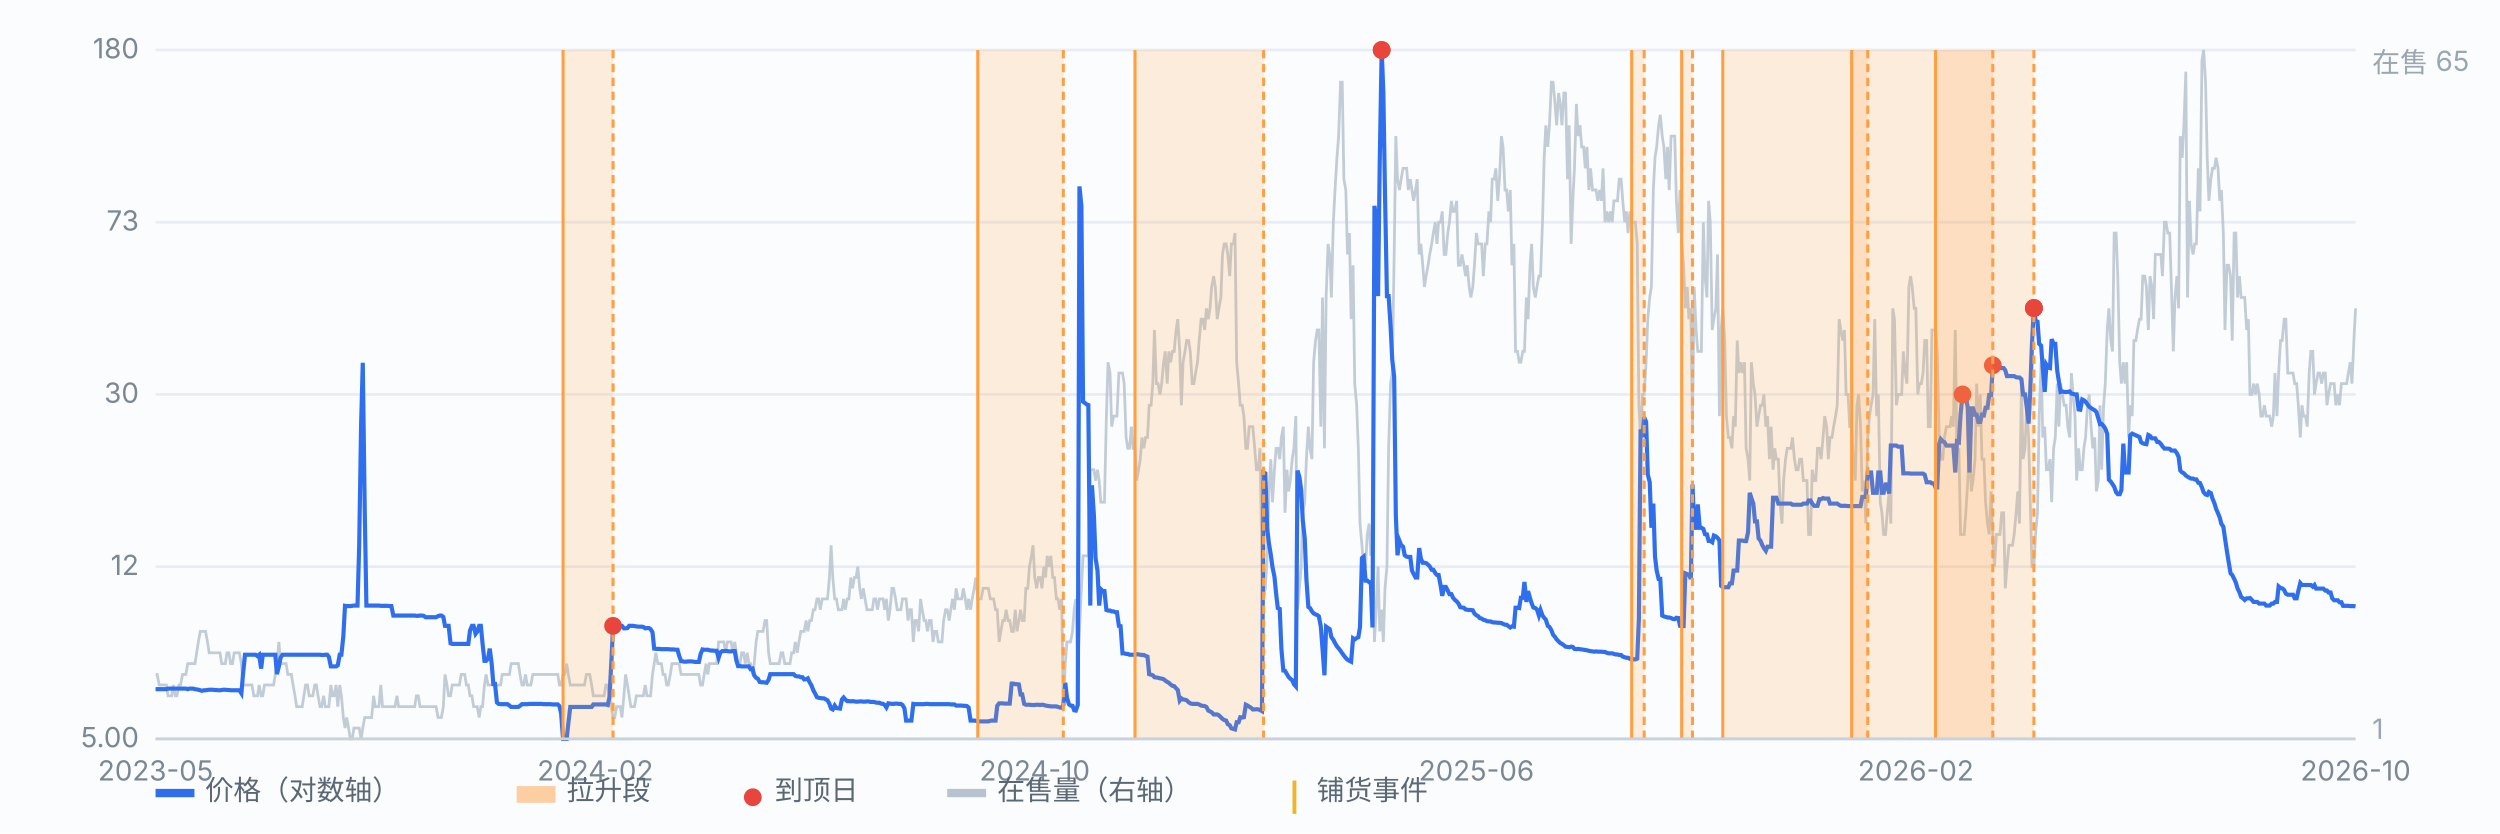
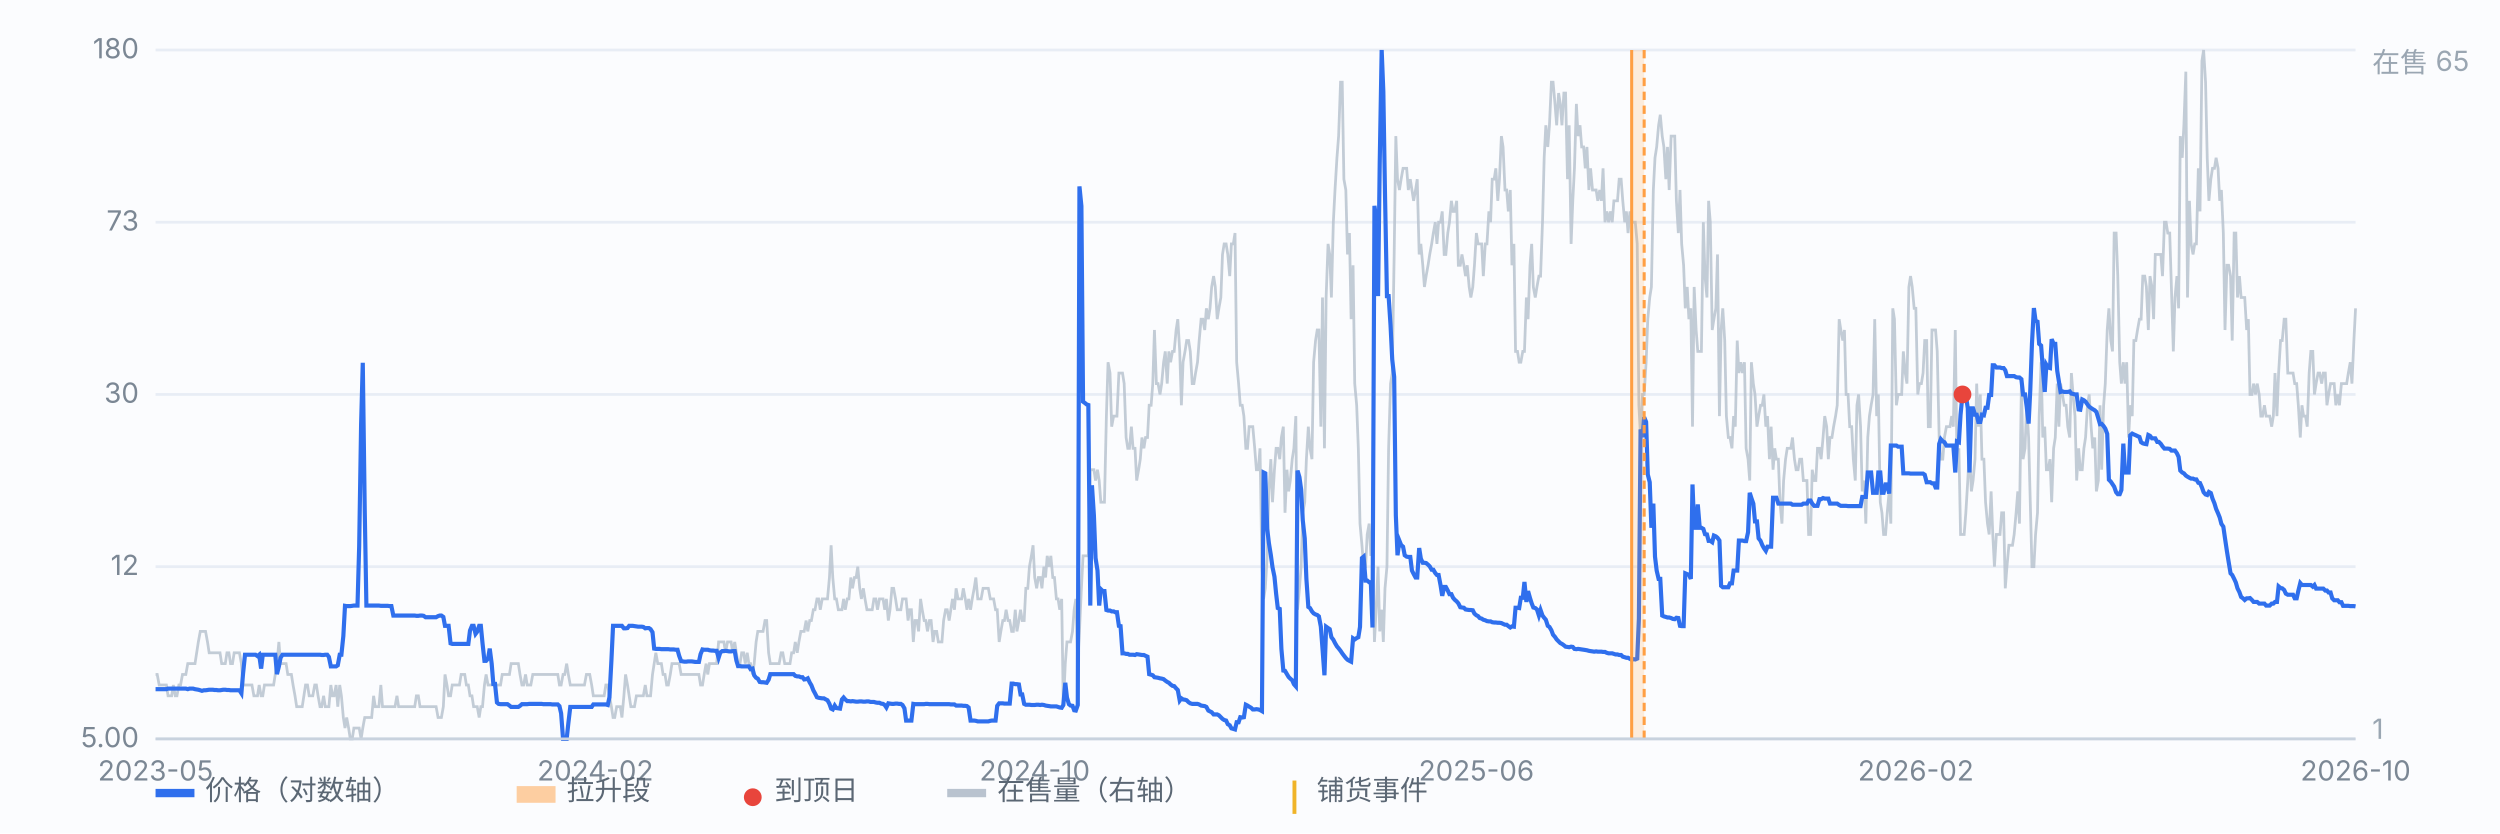
<svg xmlns="http://www.w3.org/2000/svg" viewBox="0 0 900 300" preserveAspectRatio="xMidYMid meet" style="width:100%;max-width:900px;height:auto;display:block" font-family="-apple-system,Segoe UI,Microsoft YaHei,sans-serif" font-size="10">
  <rect x="0" y="0" width="900" height="300" fill="#fbfcfe" />
  <line x1="56" y1="266.0" x2="848" y2="266.0" stroke="#e8edf5" stroke-width="1" />
  <text x="50" y="269.0" text-anchor="end" fill="#7b8794">5.00</text>
  <line x1="56" y1="204.0" x2="848" y2="204.0" stroke="#e8edf5" stroke-width="1" />
  <text x="50" y="207.0" text-anchor="end" fill="#7b8794">12</text>
  <line x1="56" y1="142.0" x2="848" y2="142.0" stroke="#e8edf5" stroke-width="1" />
  <text x="50" y="145.0" text-anchor="end" fill="#7b8794">30</text>
  <line x1="56" y1="80.0" x2="848" y2="80.0" stroke="#e8edf5" stroke-width="1" />
  <text x="50" y="83.0" text-anchor="end" fill="#7b8794">73</text>
  <line x1="56" y1="18.0" x2="848" y2="18.0" stroke="#e8edf5" stroke-width="1" />
  <text x="50" y="21.0" text-anchor="end" fill="#7b8794">180</text>
  <path d="M56.0 242.8 L56.6 242.8 L57.3 246.6 L57.9 246.6 L58.6 246.6 L59.2 246.6 L59.9 246.6 L60.5 250.5 L61.1 250.5 L61.8 250.5 L62.4 246.6 L63.1 250.5 L63.7 250.5 L64.4 246.6 L65.0 246.6 L65.7 242.8 L66.3 242.8 L66.9 242.8 L67.6 238.9 L68.2 238.9 L68.9 238.9 L69.5 238.9 L70.2 238.9 L70.8 235.0 L71.4 231.1 L72.1 227.3 L72.7 227.3 L73.4 227.3 L74.0 227.3 L74.7 231.1 L75.3 235.0 L75.9 235.0 L76.6 235.0 L77.2 235.0 L77.9 235.0 L78.5 235.0 L79.2 235.0 L79.8 238.9 L80.4 238.9 L81.1 238.9 L81.7 235.0 L82.4 235.0 L83.0 238.9 L83.7 238.9 L84.3 235.0 L85.0 235.0 L85.6 235.0 L86.2 235.0 L86.9 238.9 L87.5 246.6 L88.2 246.6 L88.8 246.6 L89.5 246.6 L90.1 246.6 L90.7 246.6 L91.4 250.5 L92.0 250.5 L92.7 250.5 L93.3 246.6 L94.0 250.5 L94.6 250.5 L95.2 246.6 L95.9 246.6 L96.5 246.6 L97.2 246.6 L97.8 246.6 L98.5 246.6 L99.1 242.8 L99.7 238.9 L100.4 231.1 L101.0 238.9 L101.7 238.9 L102.3 238.9 L103.0 238.9 L103.6 242.8 L104.3 242.8 L104.9 242.8 L105.5 246.6 L106.2 250.5 L106.8 254.4 L107.5 254.4 L108.1 254.4 L108.8 254.4 L109.4 250.5 L110.0 246.6 L110.7 246.6 L111.3 250.5 L112.0 250.5 L112.6 250.5 L113.3 246.6 L113.9 246.6 L114.5 250.5 L115.2 254.4 L115.8 254.4 L116.5 250.5 L117.1 254.4 L117.8 254.4 L118.4 254.4 L119.1 246.6 L119.7 250.5 L120.3 250.5 L121.0 246.6 L121.6 254.4 L122.3 246.6 L122.9 250.5 L123.6 258.3 L124.2 262.1 L124.8 258.3 L125.5 262.1 L126.1 266.0 L126.8 266.0 L127.4 262.1 L128.1 262.1 L128.7 262.1 L129.3 262.1 L130.0 266.0 L130.6 262.1 L131.3 258.3 L131.9 258.3 L132.6 258.3 L133.2 258.3 L133.8 258.3 L134.5 250.5 L135.1 254.4 L135.8 254.4 L136.4 254.4 L137.1 246.6 L137.7 254.4 L138.4 254.4 L139.0 254.4 L139.6 254.4 L140.3 254.4 L140.9 254.4 L141.6 254.4 L142.2 254.4 L142.9 250.5 L143.5 254.4 L144.1 254.4 L144.8 254.4 L145.4 254.4 L146.1 254.4 L146.7 254.4 L147.4 254.4 L148.0 254.4 L148.6 254.4 L149.3 254.4 L149.9 250.5 L150.6 250.5 L151.2 254.4 L151.9 254.4 L152.5 254.4 L153.2 254.4 L153.8 254.4 L154.4 254.4 L155.1 254.4 L155.7 254.4 L156.4 254.4 L157.0 254.4 L157.7 258.3 L158.3 258.3 L158.9 258.3 L159.6 254.4 L160.2 242.8 L160.9 246.6 L161.5 250.5 L162.2 250.5 L162.8 246.6 L163.4 246.6 L164.1 246.6 L164.7 246.6 L165.4 246.6 L166.0 242.8 L166.7 242.8 L167.3 242.8 L167.9 246.6 L168.6 246.6 L169.2 250.5 L169.9 250.5 L170.5 254.4 L171.2 254.4 L171.8 254.4 L172.5 258.3 L173.1 254.4 L173.7 254.4 L174.4 246.6 L175.0 242.8 L175.7 246.6 L176.3 246.6 L177.0 246.6 L177.6 246.6 L178.2 246.6 L178.9 246.6 L179.5 246.6 L180.2 246.6 L180.8 242.8 L181.5 242.8 L182.1 242.8 L182.7 242.8 L183.4 242.8 L184.0 238.9 L184.7 238.9 L185.3 238.9 L186.0 238.9 L186.6 238.9 L187.2 242.8 L187.9 246.6 L188.5 246.6 L189.2 242.8 L189.8 246.6 L190.5 246.6 L191.1 246.6 L191.8 242.8 L192.4 242.8 L193.0 242.8 L193.7 242.8 L194.3 242.8 L195.0 242.8 L195.6 242.8 L196.3 242.8 L196.9 242.8 L197.5 242.8 L198.2 242.8 L198.8 242.8 L199.5 242.8 L200.1 242.8 L200.8 242.8 L201.4 246.6 L202.0 246.6 L202.7 242.8 L203.3 242.8 L204.0 238.9 L204.6 242.8 L205.3 246.6 L205.9 246.6 L206.6 246.6 L207.2 246.6 L207.8 246.6 L208.5 246.6 L209.1 246.6 L209.8 246.6 L210.4 246.6 L211.1 242.8 L211.7 242.8 L212.3 242.8 L213.0 246.6 L213.6 250.5 L214.3 250.5 L214.9 250.5 L215.6 250.5 L216.2 250.5 L216.8 250.5 L217.5 250.5 L218.1 246.6 L218.8 246.6 L219.4 250.5 L220.1 254.4 L220.7 258.3 L221.3 258.3 L222.0 254.4 L222.6 254.4 L223.3 254.4 L223.9 258.3 L224.6 250.5 L225.2 242.8 L225.9 246.6 L226.5 250.5 L227.1 254.4 L227.8 254.4 L228.4 254.4 L229.1 250.5 L229.7 250.5 L230.4 250.5 L231.0 250.5 L231.6 250.5 L232.3 246.6 L232.9 250.5 L233.6 250.5 L234.2 250.5 L234.9 242.8 L235.5 238.9 L236.1 235.0 L236.8 238.9 L237.4 238.9 L238.1 238.9 L238.7 242.8 L239.4 242.8 L240.0 246.6 L240.6 246.6 L241.3 242.8 L241.9 238.9 L242.6 238.9 L243.2 238.9 L243.9 238.9 L244.5 238.9 L245.2 242.8 L245.8 242.8 L246.4 242.8 L247.1 242.8 L247.7 242.8 L248.4 242.8 L249.0 242.8 L249.7 242.8 L250.3 242.8 L250.9 242.8 L251.6 242.8 L252.2 246.6 L252.9 246.6 L253.5 242.8 L254.2 238.9 L254.8 242.8 L255.4 238.9 L256.1 238.9 L256.7 238.9 L257.4 238.9 L258.0 238.9 L258.7 231.1 L259.3 231.1 L260.0 231.1 L260.6 231.1 L261.2 235.0 L261.9 231.1 L262.5 231.1 L263.2 231.1 L263.8 235.0 L264.5 231.1 L265.1 235.0 L265.7 238.9 L266.4 238.9 L267.0 235.0 L267.7 235.0 L268.3 238.9 L269.0 235.0 L269.6 238.9 L270.2 238.9 L270.9 242.8 L271.5 238.9 L272.2 231.1 L272.8 227.3 L273.5 227.3 L274.1 227.3 L274.7 227.3 L275.4 223.4 L276.0 223.4 L276.7 235.0 L277.3 238.9 L278.0 238.9 L278.6 238.9 L279.3 238.9 L279.9 238.9 L280.5 238.9 L281.2 235.0 L281.8 235.0 L282.5 238.9 L283.1 238.9 L283.8 238.9 L284.4 238.9 L285.0 235.0 L285.7 235.0 L286.3 231.1 L287.0 235.0 L287.6 231.1 L288.3 227.3 L288.9 227.3 L289.5 227.3 L290.2 223.4 L290.8 227.3 L291.5 223.4 L292.1 223.4 L292.8 219.5 L293.4 219.5 L294.1 215.6 L294.7 215.6 L295.3 219.5 L296.0 215.6 L296.6 215.6 L297.3 215.6 L297.9 215.6 L298.6 207.9 L299.2 196.3 L299.8 207.9 L300.5 215.6 L301.1 215.6 L301.8 219.5 L302.4 219.5 L303.1 219.5 L303.7 215.6 L304.3 219.5 L305.0 215.6 L305.6 215.6 L306.3 207.9 L306.9 211.8 L307.6 207.9 L308.2 207.9 L308.8 204.0 L309.5 211.8 L310.1 215.6 L310.8 211.8 L311.4 215.6 L312.1 219.5 L312.7 219.5 L313.4 219.5 L314.0 219.5 L314.6 215.6 L315.3 215.6 L315.9 219.5 L316.6 215.6 L317.2 215.6 L317.9 215.6 L318.5 219.5 L319.1 215.6 L319.8 223.4 L320.4 219.5 L321.1 211.8 L321.7 211.8 L322.4 215.6 L323.0 219.5 L323.6 219.5 L324.3 219.5 L324.9 215.6 L325.6 215.6 L326.2 215.6 L326.9 223.4 L327.5 219.5 L328.1 219.5 L328.8 231.1 L329.4 223.4 L330.1 223.4 L330.7 227.3 L331.4 215.6 L332.0 219.5 L332.7 223.4 L333.3 223.4 L333.9 227.3 L334.6 223.4 L335.2 223.4 L335.9 231.1 L336.5 227.3 L337.2 227.3 L337.8 231.1 L338.4 231.1 L339.1 231.1 L339.7 223.4 L340.4 219.5 L341.0 219.5 L341.7 223.4 L342.3 219.5 L342.9 215.6 L343.6 219.5 L344.2 211.8 L344.9 215.6 L345.5 215.6 L346.2 215.6 L346.8 211.8 L347.5 215.6 L348.1 219.5 L348.7 215.6 L349.4 219.5 L350.0 215.6 L350.7 211.8 L351.3 207.9 L352.0 215.6 L352.6 215.6 L353.2 215.6 L353.9 211.8 L354.5 211.8 L355.2 211.8 L355.8 211.8 L356.5 215.6 L357.1 215.6 L357.7 215.6 L358.4 219.5 L359.0 219.5 L359.7 231.1 L360.3 227.3 L361.0 223.4 L361.6 223.4 L362.2 219.5 L362.9 223.4 L363.5 223.4 L364.2 227.3 L364.8 227.3 L365.5 219.5 L366.1 227.3 L366.8 223.4 L367.4 219.5 L368.0 223.4 L368.7 223.4 L369.3 211.8 L370.0 211.8 L370.6 204.0 L371.3 200.1 L371.9 196.3 L372.5 207.9 L373.2 211.8 L373.8 207.9 L374.5 207.9 L375.1 211.8 L375.8 204.0 L376.4 207.9 L377.0 200.1 L377.7 204.0 L378.3 200.1 L379.0 207.9 L379.6 207.9 L380.3 215.6 L380.9 215.6 L381.5 219.5 L382.2 215.6 L382.8 254.4 L383.5 238.9 L384.1 231.1 L384.8 231.1 L385.4 231.1 L386.1 227.3 L386.7 219.5 L387.3 215.6 L388.0 238.9 L388.6 227.3 L389.3 211.8 L389.9 200.1 L390.6 200.1 L391.2 200.1 L391.8 200.1 L392.5 169.1 L393.1 169.1 L393.8 169.1 L394.4 173.0 L395.1 169.1 L395.7 173.0 L396.3 180.8 L397.0 180.8 L397.6 180.8 L398.3 149.8 L398.9 130.4 L399.6 134.3 L400.2 153.6 L400.9 149.8 L401.5 149.8 L402.1 149.8 L402.8 134.3 L403.4 134.3 L404.1 134.3 L404.7 138.1 L405.4 157.5 L406.0 161.4 L406.6 161.4 L407.3 153.6 L407.9 161.4 L408.6 161.4 L409.2 173.0 L409.9 169.1 L410.5 165.3 L411.1 157.5 L411.8 161.4 L412.4 157.5 L413.1 157.5 L413.7 145.9 L414.4 145.9 L415.0 138.1 L415.6 118.8 L416.3 138.1 L416.9 138.1 L417.6 142.0 L418.2 138.1 L418.9 130.4 L419.5 126.5 L420.2 138.1 L420.8 126.5 L421.4 130.4 L422.1 126.5 L422.7 126.5 L423.4 118.8 L424.0 114.9 L424.7 126.5 L425.3 145.9 L425.9 130.4 L426.6 126.5 L427.2 122.6 L427.9 122.6 L428.5 126.5 L429.2 138.1 L429.8 138.1 L430.4 134.3 L431.1 130.4 L431.7 122.6 L432.4 114.9 L433.0 114.9 L433.7 118.8 L434.3 111.0 L435.0 114.9 L435.6 111.0 L436.2 103.3 L436.9 99.4 L437.5 103.3 L438.2 114.9 L438.8 111.0 L439.5 107.1 L440.1 91.6 L440.7 87.8 L441.4 87.8 L442.0 91.6 L442.7 99.4 L443.3 87.8 L444.0 87.8 L444.6 83.9 L445.2 130.4 L445.9 138.1 L446.5 145.9 L447.2 145.9 L447.8 149.8 L448.5 161.4 L449.1 161.4 L449.7 153.6 L450.4 153.6 L451.0 153.6 L451.7 161.4 L452.3 169.1 L453.0 169.1 L453.6 161.4 L454.3 204.0 L454.9 215.6 L455.5 211.8 L456.2 200.1 L456.8 176.9 L457.5 165.3 L458.1 180.8 L458.8 169.1 L459.4 161.4 L460.0 161.4 L460.7 165.3 L461.3 157.5 L462.0 153.6 L462.6 184.6 L463.3 169.1 L463.9 176.9 L464.5 173.0 L465.2 165.3 L465.8 161.4 L466.5 149.8 L467.1 219.5 L467.8 211.8 L468.4 204.0 L469.0 184.6 L469.7 180.8 L470.3 165.3 L471.0 153.6 L471.6 161.4 L472.3 165.3 L472.9 130.4 L473.6 122.6 L474.2 118.8 L474.8 118.8 L475.5 153.6 L476.1 107.1 L476.8 161.4 L477.4 107.1 L478.1 87.8 L478.7 91.6 L479.3 107.1 L480.0 80.0 L480.6 68.4 L481.3 56.8 L481.9 49.0 L482.6 29.6 L483.2 29.6 L483.8 64.5 L484.5 68.4 L485.1 91.6 L485.8 83.9 L486.4 114.9 L487.1 95.5 L487.7 138.1 L488.4 145.9 L489.0 161.4 L489.6 188.5 L490.3 196.3 L490.9 204.0 L491.6 204.0 L492.2 192.4 L492.9 188.5 L493.5 200.1 L494.1 196.3 L494.8 231.1 L495.4 219.5 L496.1 204.0 L496.7 227.3 L497.4 219.5 L498.0 231.1 L498.6 211.8 L499.3 204.0 L499.9 161.4 L500.6 138.1 L501.2 134.3 L501.9 91.6 L502.5 49.0 L503.1 64.5 L503.8 68.4 L504.4 64.5 L505.1 60.6 L505.7 60.6 L506.4 60.6 L507.0 68.4 L507.7 64.5 L508.3 68.4 L508.9 72.3 L509.6 68.4 L510.2 64.5 L510.9 91.6 L511.5 87.8 L512.2 95.5 L512.8 103.3 L513.4 99.4 L514.1 95.5 L514.7 91.6 L515.4 87.8 L516.0 83.9 L516.7 80.0 L517.3 87.8 L517.9 80.0 L518.6 80.0 L519.2 76.1 L519.9 91.6 L520.5 91.6 L521.2 83.9 L521.8 80.0 L522.5 72.3 L523.1 76.1 L523.7 76.1 L524.4 72.3 L525.0 95.5 L525.7 95.5 L526.3 91.6 L527.0 95.5 L527.6 99.4 L528.2 95.5 L528.9 103.3 L529.5 107.1 L530.2 103.3 L530.8 95.5 L531.5 83.9 L532.1 87.8 L532.7 87.8 L533.4 87.8 L534.0 99.4 L534.7 87.8 L535.3 87.8 L536.0 76.1 L536.6 80.0 L537.2 64.5 L537.9 64.5 L538.5 60.6 L539.2 72.3 L539.8 64.5 L540.5 49.0 L541.1 52.9 L541.8 68.4 L542.4 68.4 L543.0 76.1 L543.7 68.4 L544.3 95.5 L545.0 87.8 L545.6 126.5 L546.3 126.5 L546.9 130.4 L547.5 130.4 L548.2 126.5 L548.8 126.5 L549.5 107.1 L550.1 114.9 L550.8 95.5 L551.4 87.8 L552.0 103.3 L552.7 107.1 L553.3 103.3 L554.0 99.4 L554.6 99.4 L555.3 80.0 L555.9 56.8 L556.5 45.1 L557.2 52.9 L557.8 45.1 L558.5 29.6 L559.1 29.6 L559.8 37.4 L560.4 45.1 L561.1 33.5 L561.7 37.4 L562.3 45.1 L563.0 33.5 L563.6 33.5 L564.3 64.5 L564.9 45.1 L565.6 87.8 L566.2 72.3 L566.8 60.6 L567.5 37.4 L568.1 49.0 L568.8 45.1 L569.4 52.9 L570.1 52.9 L570.7 60.6 L571.3 52.9 L572.0 68.4 L572.6 60.6 L573.3 68.4 L573.9 68.4 L574.6 68.4 L575.2 72.3 L575.9 68.4 L576.5 72.3 L577.1 60.6 L577.8 80.0 L578.4 76.1 L579.1 80.0 L579.7 76.1 L580.4 80.0 L581.0 72.3 L581.6 72.3 L582.3 72.3 L582.9 64.5 L583.6 64.5 L584.2 72.3 L584.9 80.0 L585.5 76.1 L586.1 83.9 L586.8 76.1 L587.4 80.0 L588.1 80.0 L588.7 80.0 L589.4 87.8 L590.0 145.9 L590.6 157.5 L591.3 142.0 L591.9 142.0 L592.6 130.4 L593.2 114.9 L593.9 107.1 L594.5 103.3 L595.2 68.4 L595.8 56.8 L596.4 52.9 L597.1 45.1 L597.7 41.3 L598.4 49.0 L599.0 52.9 L599.7 64.5 L600.3 52.9 L600.9 68.4 L601.6 49.0 L602.2 49.0 L602.9 49.0 L603.5 72.3 L604.2 83.9 L604.8 68.4 L605.4 87.8 L606.1 95.5 L606.7 111.0 L607.4 103.3 L608.0 114.9 L608.7 111.0 L609.3 153.6 L609.9 103.3 L610.6 118.8 L611.2 126.5 L611.9 126.5 L612.5 126.5 L613.2 80.0 L613.8 99.4 L614.5 107.1 L615.1 72.3 L615.7 80.0 L616.4 118.8 L617.0 114.9 L617.7 111.0 L618.3 91.6 L619.0 149.8 L619.6 118.8 L620.2 111.0 L620.9 122.6 L621.5 149.8 L622.2 157.5 L622.8 157.5 L623.5 161.4 L624.1 149.8 L624.7 153.6 L625.4 122.6 L626.0 134.3 L626.7 130.4 L627.3 134.3 L628.0 130.4 L628.6 161.4 L629.3 165.3 L629.9 173.0 L630.5 130.4 L631.2 138.1 L631.8 142.0 L632.5 153.6 L633.1 149.8 L633.8 145.9 L634.4 145.9 L635.0 142.0 L635.7 153.6 L636.3 149.8 L637.0 165.3 L637.6 153.6 L638.3 169.1 L638.9 161.4 L639.5 165.3 L640.2 165.3 L640.8 180.8 L641.5 188.5 L642.1 173.0 L642.8 165.3 L643.4 161.4 L644.0 161.4 L644.7 161.4 L645.3 157.5 L646.0 165.3 L646.6 169.1 L647.3 169.1 L647.9 165.3 L648.6 165.3 L649.2 173.0 L649.8 173.0 L650.5 173.0 L651.1 192.4 L651.8 192.4 L652.4 169.1 L653.1 173.0 L653.7 173.0 L654.3 161.4 L655.0 161.4 L655.6 165.3 L656.3 157.5 L656.9 149.8 L657.6 153.6 L658.2 165.3 L658.8 157.5 L659.5 157.5 L660.1 153.6 L660.8 149.8 L661.4 145.9 L662.1 114.9 L662.7 118.8 L663.4 122.6 L664.0 118.8 L664.6 142.0 L665.3 142.0 L665.9 153.6 L666.6 153.6 L667.2 165.3 L667.9 173.0 L668.5 145.9 L669.1 142.0 L669.8 153.6 L670.4 176.9 L671.1 173.0 L671.7 188.5 L672.4 157.5 L673.0 149.8 L673.6 145.9 L674.3 142.0 L674.9 114.9 L675.6 149.8 L676.2 142.0 L676.9 180.8 L677.5 184.6 L678.1 192.4 L678.8 192.4 L679.4 184.6 L680.1 176.9 L680.7 188.5 L681.4 111.0 L682.0 114.9 L682.7 145.9 L683.3 142.0 L683.9 142.0 L684.6 142.0 L685.2 126.5 L685.9 134.3 L686.5 138.1 L687.2 103.3 L687.8 99.4 L688.4 103.3 L689.1 111.0 L689.7 111.0 L690.4 142.0 L691.0 138.1 L691.7 138.1 L692.3 134.3 L692.9 122.6 L693.6 122.6 L694.2 153.6 L694.9 153.6 L695.5 118.8 L696.2 118.8 L696.8 118.8 L697.4 126.5 L698.1 157.5 L698.7 165.3 L699.4 165.3 L700.0 157.5 L700.7 153.6 L701.3 153.6 L702.0 153.6 L702.6 149.8 L703.2 153.6 L703.9 118.8 L704.5 165.3 L705.2 161.4 L705.8 192.4 L706.5 192.4 L707.1 192.4 L707.7 184.6 L708.4 173.0 L709.0 161.4 L709.7 176.9 L710.3 173.0 L711.0 165.3 L711.6 138.1 L712.2 153.6 L712.9 142.0 L713.5 165.3 L714.2 165.3 L714.8 180.8 L715.5 188.5 L716.1 192.4 L716.8 176.9 L717.4 192.4 L718.0 204.0 L718.7 192.4 L719.3 192.4 L720.0 192.4 L720.6 184.6 L721.3 184.6 L721.9 211.8 L722.5 204.0 L723.2 196.3 L723.8 196.3 L724.5 196.3 L725.1 192.4 L725.8 184.6 L726.4 176.9 L727.0 188.5 L727.7 138.1 L728.3 165.3 L729.0 161.4 L729.6 145.9 L730.3 157.5 L730.9 180.8 L731.5 204.0 L732.2 204.0 L732.8 192.4 L733.5 184.6 L734.1 149.8 L734.8 130.4 L735.4 157.5 L736.1 153.6 L736.7 169.1 L737.3 169.1 L738.0 165.3 L738.6 180.8 L739.3 161.4 L739.9 157.5 L740.6 138.1 L741.2 153.6 L741.8 138.1 L742.5 142.0 L743.1 145.9 L743.8 145.9 L744.4 153.6 L745.1 157.5 L745.7 134.3 L746.3 142.0 L747.0 149.8 L747.6 173.0 L748.3 161.4 L748.9 169.1 L749.6 169.1 L750.2 161.4 L750.8 157.5 L751.5 145.9 L752.1 142.0 L752.8 153.6 L753.4 161.4 L754.1 157.5 L754.7 176.9 L755.4 173.0 L756.0 145.9 L756.6 169.1 L757.3 145.9 L757.9 138.1 L758.6 118.8 L759.2 111.0 L759.9 122.6 L760.5 126.5 L761.1 83.9 L761.8 83.9 L762.4 99.4 L763.1 130.4 L763.7 138.1 L764.4 130.4 L765.0 138.1 L765.6 130.4 L766.3 157.5 L766.9 145.9 L767.6 149.8 L768.2 122.6 L768.9 122.6 L769.5 118.8 L770.2 114.9 L770.8 114.9 L771.4 99.4 L772.1 99.4 L772.7 103.3 L773.4 118.8 L774.0 99.4 L774.7 103.3 L775.3 114.9 L775.9 91.6 L776.6 91.6 L777.2 91.6 L777.9 91.6 L778.5 99.4 L779.2 80.0 L779.8 80.0 L780.4 83.9 L781.1 83.9 L781.7 103.3 L782.4 126.5 L783.0 107.1 L783.7 99.4 L784.3 111.0 L784.9 49.0 L785.6 56.8 L786.2 45.1 L786.9 25.8 L787.5 107.1 L788.2 72.3 L788.8 87.8 L789.5 91.6 L790.1 87.8 L790.7 87.8 L791.4 60.6 L792.0 76.1 L792.7 21.9 L793.3 18.0 L794.0 29.6 L794.6 56.8 L795.2 72.3 L795.9 64.5 L796.5 60.6 L797.2 60.6 L797.8 56.8 L798.5 60.6 L799.1 72.3 L799.7 68.4 L800.4 83.9 L801.0 118.8 L801.7 95.5 L802.3 95.5 L803.0 99.4 L803.6 122.6 L804.3 83.9 L804.9 83.9 L805.5 107.1 L806.2 99.4 L806.8 107.1 L807.5 107.1 L808.1 107.1 L808.8 118.8 L809.4 114.9 L810.0 142.0 L810.7 142.0 L811.3 138.1 L812.0 142.0 L812.6 138.1 L813.3 142.0 L813.9 149.8 L814.5 149.8 L815.2 145.9 L815.8 149.8 L816.5 149.8 L817.1 149.8 L817.8 153.6 L818.4 149.8 L819.0 134.3 L819.7 149.8 L820.3 134.3 L821.0 122.6 L821.6 122.6 L822.3 114.9 L822.9 114.9 L823.6 134.3 L824.2 134.3 L824.8 134.3 L825.5 134.3 L826.1 138.1 L826.8 138.1 L827.4 145.9 L828.1 157.5 L828.7 145.9 L829.3 149.8 L830.0 149.8 L830.6 153.6 L831.3 134.3 L831.9 126.5 L832.6 126.5 L833.2 142.0 L833.8 138.1 L834.5 134.3 L835.1 134.3 L835.8 138.1 L836.4 134.3 L837.1 134.3 L837.7 145.9 L838.3 142.0 L839.0 138.1 L839.6 138.1 L840.3 138.1 L840.9 145.9 L841.6 142.0 L842.2 145.9 L842.9 138.1 L843.5 138.1 L844.1 138.1 L844.8 138.1 L845.4 134.3 L846.1 130.4 L846.7 138.1 L847.4 122.6 L848.0 111.0" fill="none" stroke="#b9c3cf" stroke-width="1" opacity="0.85" />
  <text x="854" y="26" fill="#9aa6b2">在售 65</text>
  <text x="854" y="266" fill="#9aa6b2">1</text>
  <path d="M56.0 248.1 L56.6 248.1 L57.3 248.1 L57.9 248.1 L58.6 248.1 L59.2 248.1 L59.9 248.1 L60.5 247.9 L61.1 247.9 L61.8 247.9 L62.4 247.9 L63.1 247.9 L63.7 247.9 L64.4 247.9 L65.0 247.9 L65.7 247.9 L66.3 247.9 L66.9 247.9 L67.6 248.1 L68.2 247.9 L68.9 247.9 L69.5 247.9 L70.2 248.1 L70.8 248.2 L71.4 248.3 L72.1 248.5 L72.7 248.7 L73.4 248.5 L74.0 248.5 L74.7 248.4 L75.3 248.3 L75.9 248.3 L76.6 248.3 L77.2 248.4 L77.9 248.4 L78.5 248.5 L79.2 248.5 L79.8 248.4 L80.4 248.3 L81.1 248.3 L81.7 248.4 L82.4 248.4 L83.0 248.5 L83.7 248.5 L84.3 248.5 L85.0 248.5 L85.6 248.5 L86.2 248.5 L86.9 249.6 L87.5 242.5 L88.2 235.7 L88.8 235.7 L89.5 235.7 L90.1 235.7 L90.7 235.7 L91.4 235.7 L92.0 235.7 L92.7 236.2 L93.3 235.7 L94.0 240.7 L94.6 235.7 L95.2 235.7 L95.9 235.7 L96.5 235.7 L97.2 235.7 L97.8 235.7 L98.5 235.7 L99.1 235.7 L99.7 242.7 L100.4 239.9 L101.0 236.8 L101.7 235.7 L102.3 235.7 L103.0 235.7 L103.6 235.7 L104.3 235.7 L104.9 235.7 L105.5 235.7 L106.2 235.7 L106.8 235.7 L107.5 235.7 L108.1 235.7 L108.8 235.7 L109.4 235.7 L110.0 235.7 L110.7 235.7 L111.3 235.7 L112.0 235.7 L112.6 235.7 L113.3 235.7 L113.9 235.7 L114.5 235.7 L115.2 235.7 L115.8 235.8 L116.5 235.8 L117.1 235.7 L117.8 235.7 L118.4 236.5 L119.1 239.9 L119.7 239.9 L120.3 239.9 L121.0 239.9 L121.6 239.5 L122.3 235.7 L122.9 235.7 L123.6 229.0 L124.2 218.1 L124.8 218.2 L125.5 218.2 L126.1 218.2 L126.8 218.1 L127.4 218.0 L128.1 218.0 L128.7 218.0 L129.3 196.8 L130.0 152.7 L130.6 130.6 L131.3 183.6 L131.9 218.0 L132.6 218.0 L133.2 218.0 L133.8 218.0 L134.5 218.0 L135.1 218.0 L135.8 218.0 L136.4 218.0 L137.1 218.1 L137.7 218.1 L138.4 218.1 L139.0 218.1 L139.6 218.1 L140.3 218.2 L140.9 218.2 L141.6 221.6 L142.2 221.6 L142.9 221.6 L143.5 221.6 L144.1 221.6 L144.8 221.6 L145.4 221.6 L146.1 221.6 L146.7 221.6 L147.4 221.6 L148.0 221.6 L148.6 221.6 L149.3 221.6 L149.9 221.7 L150.6 221.7 L151.2 221.6 L151.9 221.6 L152.5 221.7 L153.2 222.2 L153.8 222.2 L154.4 222.2 L155.1 222.2 L155.7 222.2 L156.4 222.2 L157.0 222.2 L157.7 221.8 L158.3 221.6 L158.9 221.6 L159.6 222.1 L160.2 225.3 L160.9 225.3 L161.5 225.3 L162.2 231.6 L162.8 231.8 L163.4 231.8 L164.1 231.8 L164.7 231.8 L165.4 231.8 L166.0 231.8 L166.7 231.8 L167.3 231.8 L167.9 231.8 L168.6 231.8 L169.2 227.0 L169.9 225.3 L170.5 225.3 L171.2 228.2 L171.8 227.4 L172.5 225.3 L173.1 225.3 L173.7 231.5 L174.4 237.9 L175.0 237.9 L175.7 237.1 L176.3 233.5 L177.0 238.9 L177.6 246.2 L178.2 246.2 L178.9 252.9 L179.5 253.4 L180.2 253.5 L180.8 253.5 L181.5 253.5 L182.1 253.5 L182.7 253.5 L183.4 254.0 L184.0 254.5 L184.7 254.5 L185.3 254.5 L186.0 254.5 L186.6 254.5 L187.2 254.1 L187.9 253.5 L188.5 253.5 L189.2 253.5 L189.8 253.5 L190.5 253.4 L191.1 253.4 L191.8 253.4 L192.4 253.4 L193.0 253.4 L193.7 253.4 L194.3 253.4 L195.0 253.4 L195.6 253.5 L196.3 253.5 L196.9 253.5 L197.5 253.5 L198.2 253.5 L198.8 253.6 L199.5 253.6 L200.1 253.6 L200.8 253.6 L201.4 254.2 L202.0 256.8 L202.7 266.0 L203.3 266.0 L204.0 266.0 L204.6 260.4 L205.3 254.5 L205.9 254.5 L206.6 254.5 L207.2 254.5 L207.8 254.5 L208.5 254.5 L209.1 254.5 L209.8 254.5 L210.4 254.5 L211.1 254.5 L211.7 254.5 L212.3 254.5 L213.0 254.5 L213.6 253.6 L214.3 253.6 L214.9 253.6 L215.6 253.6 L216.2 253.6 L216.8 253.6 L217.5 253.6 L218.1 253.6 L218.8 253.8 L219.4 251.0 L220.1 237.9 L220.7 225.3 L221.3 225.3 L222.0 225.3 L222.6 225.3 L223.3 225.3 L223.9 225.3 L224.6 226.2 L225.2 226.2 L225.9 226.1 L226.5 225.3 L227.1 225.3 L227.8 225.3 L228.4 225.4 L229.1 225.5 L229.7 225.6 L230.4 225.6 L231.0 225.6 L231.6 225.7 L232.3 226.2 L232.9 226.1 L233.6 226.1 L234.2 226.5 L234.9 227.6 L235.5 233.5 L236.1 233.6 L236.8 233.6 L237.4 233.6 L238.1 233.7 L238.7 233.7 L239.4 233.7 L240.0 233.7 L240.6 233.7 L241.3 233.8 L241.9 233.8 L242.6 233.8 L243.2 233.9 L243.9 233.9 L244.5 236.1 L245.2 238.0 L245.8 238.1 L246.4 238.2 L247.1 238.2 L247.7 238.1 L248.4 238.1 L249.0 238.1 L249.7 238.2 L250.3 238.3 L250.9 238.3 L251.6 238.3 L252.2 235.5 L252.9 233.8 L253.5 233.9 L254.2 233.9 L254.8 233.9 L255.4 234.1 L256.1 234.2 L256.7 234.2 L257.4 234.3 L258.0 234.3 L258.7 236.8 L259.3 234.9 L260.0 234.4 L260.6 234.4 L261.2 234.3 L261.9 234.4 L262.5 234.5 L263.2 234.5 L263.8 234.4 L264.5 234.4 L265.1 237.8 L265.7 239.8 L266.4 239.8 L267.0 239.9 L267.7 239.9 L268.3 239.9 L269.0 239.9 L269.6 239.9 L270.2 240.9 L270.9 240.7 L271.5 243.1 L272.2 244.0 L272.8 244.3 L273.5 245.5 L274.1 245.6 L274.7 245.6 L275.4 245.7 L276.0 245.8 L276.7 244.7 L277.3 242.7 L278.0 242.7 L278.6 242.7 L279.3 242.7 L279.9 242.7 L280.5 242.7 L281.2 242.7 L281.8 242.7 L282.5 242.7 L283.1 242.7 L283.8 242.7 L284.4 242.7 L285.0 242.7 L285.7 242.7 L286.3 243.3 L287.0 243.5 L287.6 243.5 L288.3 243.8 L288.9 243.8 L289.5 244.6 L290.2 244.5 L290.8 244.2 L291.5 245.7 L292.1 246.7 L292.8 248.5 L293.4 249.6 L294.1 251.0 L294.7 251.2 L295.3 251.3 L296.0 251.4 L296.6 251.4 L297.3 251.8 L297.9 252.1 L298.6 253.4 L299.2 255.1 L299.8 255.4 L300.5 254.0 L301.1 254.9 L301.8 255.0 L302.4 255.1 L303.1 251.8 L303.7 251.1 L304.3 251.8 L305.0 252.4 L305.6 252.4 L306.3 252.5 L306.9 252.4 L307.6 252.5 L308.2 252.6 L308.8 252.6 L309.5 252.5 L310.1 252.5 L310.8 252.6 L311.4 252.6 L312.1 252.5 L312.7 252.5 L313.4 252.7 L314.0 252.7 L314.6 252.7 L315.3 252.9 L315.9 253.0 L316.6 253.0 L317.2 253.3 L317.9 253.4 L318.5 253.8 L319.1 254.7 L319.8 253.2 L320.4 253.3 L321.1 253.4 L321.7 253.4 L322.4 253.3 L323.0 253.3 L323.6 253.4 L324.3 253.4 L324.9 253.8 L325.6 255.0 L326.2 259.4 L326.9 259.4 L327.5 259.4 L328.1 259.4 L328.8 253.4 L329.4 253.5 L330.1 253.5 L330.7 253.5 L331.4 253.5 L332.0 253.5 L332.7 253.5 L333.3 253.4 L333.9 253.4 L334.6 253.5 L335.2 253.5 L335.9 253.5 L336.5 253.5 L337.2 253.5 L337.8 253.5 L338.4 253.5 L339.1 253.5 L339.7 253.5 L340.4 253.5 L341.0 253.5 L341.7 253.5 L342.3 253.6 L342.9 253.6 L343.6 253.6 L344.2 254.0 L344.9 254.0 L345.5 254.0 L346.2 254.0 L346.8 254.1 L347.5 254.1 L348.1 254.2 L348.7 254.7 L349.4 259.4 L350.0 259.4 L350.7 259.4 L351.3 259.5 L352.0 259.7 L352.6 259.7 L353.2 259.7 L353.9 259.7 L354.5 259.7 L355.2 259.7 L355.8 259.7 L356.5 259.5 L357.1 259.4 L357.7 259.4 L358.4 259.4 L359.0 254.1 L359.7 253.2 L360.3 253.2 L361.0 253.2 L361.6 253.3 L362.2 253.3 L362.9 253.3 L363.5 253.3 L364.2 246.1 L364.8 246.1 L365.5 246.3 L366.1 246.3 L366.8 246.4 L367.4 250.0 L368.0 250.0 L368.7 253.4 L369.3 253.7 L370.0 253.7 L370.6 253.7 L371.3 253.8 L371.9 253.8 L372.5 253.8 L373.2 253.7 L373.8 253.7 L374.5 253.8 L375.1 253.7 L375.8 253.8 L376.4 254.0 L377.0 254.1 L377.7 254.2 L378.3 254.3 L379.0 254.3 L379.6 254.3 L380.3 254.3 L380.9 254.5 L381.5 254.7 L382.2 254.8 L382.8 253.8 L383.5 245.8 L384.1 251.1 L384.8 253.5 L385.4 254.0 L386.1 254.1 L386.7 255.7 L387.3 255.8 L388.0 253.8 L388.6 67.1 L389.3 74.2 L389.9 144.6 L390.6 145.1 L391.2 145.6 L391.8 145.8 L392.5 218.0 L393.1 174.7 L393.8 185.5 L394.4 200.9 L395.1 205.4 L395.7 218.0 L396.3 212.1 L397.0 212.8 L397.6 212.8 L398.3 219.6 L398.9 219.8 L399.6 219.8 L400.2 220.1 L400.9 220.1 L401.5 220.4 L402.1 220.4 L402.8 225.3 L403.4 225.4 L404.1 235.2 L404.7 235.2 L405.4 235.4 L406.0 235.4 L406.6 235.7 L407.3 235.7 L407.9 235.7 L408.6 235.8 L409.2 235.5 L409.9 235.6 L410.5 235.7 L411.1 235.8 L411.8 235.8 L412.4 236.1 L413.1 236.4 L413.7 242.7 L414.4 242.9 L415.0 243.1 L415.6 243.8 L416.3 243.9 L416.9 244.0 L417.6 244.2 L418.2 244.3 L418.9 244.5 L419.5 245.0 L420.2 245.5 L420.8 245.8 L421.4 246.4 L422.1 246.9 L422.7 247.0 L423.4 247.8 L424.0 248.4 L424.7 252.2 L425.3 251.4 L425.9 251.8 L426.6 251.9 L427.2 252.1 L427.9 252.8 L428.5 253.2 L429.2 253.4 L429.8 253.4 L430.4 253.4 L431.1 253.4 L431.7 253.6 L432.4 254.0 L433.0 254.1 L433.7 254.2 L434.3 254.5 L435.0 255.8 L435.6 256.1 L436.2 256.4 L436.9 257.2 L437.5 257.2 L438.2 257.2 L438.8 257.5 L439.5 258.2 L440.1 258.8 L440.7 259.2 L441.4 259.4 L442.0 260.7 L442.7 261.1 L443.3 262.2 L444.0 262.4 L444.6 262.6 L445.2 260.0 L445.9 260.0 L446.5 258.2 L447.2 258.3 L447.8 258.2 L448.5 253.7 L449.1 254.0 L449.7 254.4 L450.4 254.8 L451.0 255.4 L451.7 255.4 L452.3 255.3 L453.0 255.4 L453.6 255.6 L454.3 256.0 L454.9 170.1 L455.5 170.4 L456.2 190.4 L456.8 195.5 L457.5 199.8 L458.1 204.2 L458.8 207.6 L459.4 213.7 L460.0 218.9 L460.7 219.2 L461.3 233.6 L462.0 241.4 L462.6 241.5 L463.3 242.7 L463.9 243.7 L464.5 244.3 L465.2 244.9 L465.8 246.3 L466.5 247.1 L467.1 169.4 L467.8 171.8 L468.4 176.2 L469.0 187.3 L469.7 193.8 L470.3 208.4 L471.0 218.5 L471.6 218.9 L472.3 220.1 L472.9 220.8 L473.6 221.2 L474.2 221.4 L474.8 221.9 L475.5 225.6 L476.1 233.5 L476.8 243.1 L477.4 225.6 L478.1 226.1 L478.7 226.5 L479.3 229.4 L480.0 230.3 L480.6 231.5 L481.3 232.7 L481.9 233.4 L482.6 234.3 L483.2 235.2 L483.8 236.0 L484.5 236.9 L485.1 237.5 L485.8 237.9 L486.4 238.2 L487.1 229.8 L487.7 230.2 L488.4 229.7 L489.0 229.4 L489.6 225.7 L490.3 200.9 L490.9 200.4 L491.6 209.0 L492.2 209.0 L492.9 209.6 L493.5 209.6 L494.1 225.9 L494.8 74.1 L495.4 78.6 L496.1 106.6 L496.7 58.7 L497.4 18.0 L498.0 33.0 L498.6 69.9 L499.3 106.6 L499.9 106.6 L500.6 117.2 L501.2 129.4 L501.9 135.7 L502.5 185.5 L503.1 199.9 L503.8 194.7 L504.4 196.2 L505.1 196.8 L505.7 199.9 L506.4 200.4 L507.0 200.5 L507.7 200.5 L508.3 205.4 L508.9 206.6 L509.6 207.9 L510.2 207.9 L510.9 197.3 L511.5 201.1 L512.2 202.6 L512.8 202.6 L513.4 202.7 L514.1 203.3 L514.7 203.9 L515.4 205.1 L516.0 205.1 L516.7 206.3 L517.3 207.0 L517.9 207.0 L518.6 210.7 L519.2 214.5 L519.9 211.3 L520.5 211.3 L521.2 212.6 L521.8 213.9 L522.5 213.9 L523.1 215.2 L523.7 215.9 L524.4 216.5 L525.0 217.2 L525.7 218.6 L526.3 218.7 L527.0 218.8 L527.6 219.4 L528.2 219.5 L528.9 219.6 L529.5 219.6 L530.2 219.7 L530.8 220.9 L531.5 221.5 L532.1 221.8 L532.7 222.5 L533.4 222.7 L534.0 223.1 L534.7 223.3 L535.3 223.6 L536.0 223.7 L536.6 223.7 L537.2 224.0 L537.9 224.1 L538.5 224.1 L539.2 224.2 L539.8 224.2 L540.5 224.3 L541.1 224.6 L541.8 224.9 L542.4 224.9 L543.0 225.4 L543.7 225.9 L544.3 225.5 L545.0 225.6 L545.6 218.8 L546.3 218.8 L546.9 218.9 L547.5 215.2 L548.2 215.2 L548.8 209.5 L549.5 216.7 L550.1 212.8 L550.8 215.3 L551.4 217.2 L552.0 218.7 L552.7 218.9 L553.3 219.4 L554.0 221.6 L554.6 219.6 L555.3 221.6 L555.9 222.4 L556.5 223.1 L557.2 225.3 L557.8 225.7 L558.5 226.9 L559.1 228.5 L559.8 229.3 L560.4 230.2 L561.1 230.9 L561.7 231.5 L562.3 231.8 L563.0 232.3 L563.6 232.8 L564.3 232.9 L564.9 233.0 L565.6 232.8 L566.2 232.9 L566.8 233.6 L567.5 233.7 L568.1 233.6 L568.8 233.7 L569.4 233.8 L570.1 233.9 L570.7 234.0 L571.3 234.1 L572.0 234.3 L572.6 234.4 L573.3 234.5 L573.9 234.6 L574.6 234.5 L575.2 234.6 L575.9 234.6 L576.5 234.6 L577.1 234.7 L577.8 234.7 L578.4 235.0 L579.1 235.2 L579.7 235.2 L580.4 235.2 L581.0 235.4 L581.6 235.6 L582.3 235.6 L582.9 235.8 L583.6 235.8 L584.2 236.4 L584.9 236.6 L585.5 236.8 L586.1 236.8 L586.8 237.2 L587.4 237.5 L588.1 237.3 L588.7 237.4 L589.4 237.1 L590.0 222.8 L590.6 154.6 L591.3 157.4 L591.9 150.2 L592.6 151.9 L593.2 170.8 L593.9 173.6 L594.5 190.0 L595.2 181.3 L595.8 200.4 L596.4 205.4 L597.1 208.4 L597.7 208.4 L598.4 221.6 L599.0 221.9 L599.7 222.1 L600.3 222.3 L600.9 222.3 L601.6 222.5 L602.2 222.8 L602.9 222.9 L603.5 222.4 L604.2 222.5 L604.8 225.3 L605.4 225.4 L606.1 225.4 L606.7 206.4 L607.4 206.7 L608.0 206.9 L608.7 208.4 L609.3 174.4 L609.9 190.0 L610.6 190.0 L611.2 181.6 L611.9 190.0 L612.5 190.0 L613.2 190.4 L613.8 192.3 L614.5 192.4 L615.1 194.7 L615.7 194.7 L616.4 195.2 L617.0 192.8 L617.7 193.1 L618.3 193.6 L619.0 194.6 L619.6 210.9 L620.2 211.4 L620.9 211.4 L621.5 211.4 L622.2 211.4 L622.8 210.0 L623.5 210.0 L624.1 205.4 L624.7 205.4 L625.4 205.4 L626.0 194.6 L626.7 194.6 L627.3 194.6 L628.0 194.8 L628.6 194.8 L629.3 191.6 L629.9 177.4 L630.5 179.3 L631.2 181.3 L631.8 187.7 L632.5 187.7 L633.1 193.8 L633.8 194.7 L634.4 196.2 L635.0 197.3 L635.7 198.3 L636.3 196.8 L637.0 196.8 L637.6 196.8 L638.3 179.2 L638.9 179.2 L639.5 179.2 L640.2 181.3 L640.8 181.3 L641.5 181.3 L642.1 181.3 L642.8 181.3 L643.4 181.3 L644.0 181.3 L644.7 181.3 L645.3 181.7 L646.0 181.7 L646.6 181.7 L647.3 181.7 L647.9 181.7 L648.6 181.7 L649.2 181.3 L649.8 181.3 L650.5 181.3 L651.1 180.2 L651.8 180.2 L652.4 181.3 L653.1 182.1 L653.7 182.1 L654.3 182.1 L655.0 179.7 L655.6 179.7 L656.3 179.3 L656.9 179.5 L657.6 179.5 L658.2 179.5 L658.8 181.3 L659.5 181.3 L660.1 181.3 L660.8 181.3 L661.4 181.3 L662.1 181.8 L662.7 182.1 L663.4 182.1 L664.0 182.1 L664.6 182.1 L665.3 182.2 L665.9 182.2 L666.6 182.2 L667.2 182.2 L667.9 182.2 L668.5 182.2 L669.1 182.2 L669.8 182.2 L670.4 178.9 L671.1 178.9 L671.7 178.9 L672.4 170.1 L673.0 170.1 L673.6 170.1 L674.3 177.4 L674.9 177.4 L675.6 177.4 L676.2 170.1 L676.9 170.1 L677.5 177.4 L678.1 177.4 L678.8 174.4 L679.4 174.4 L680.1 177.7 L680.7 160.4 L681.4 160.4 L682.0 160.4 L682.7 160.4 L683.3 160.8 L683.9 160.8 L684.6 160.8 L685.2 170.4 L685.9 170.4 L686.5 170.4 L687.2 170.4 L687.8 170.5 L688.4 170.5 L689.1 170.5 L689.7 170.5 L690.4 170.5 L691.0 170.5 L691.7 170.5 L692.3 170.5 L692.9 170.9 L693.6 173.6 L694.2 173.6 L694.9 173.6 L695.5 174.0 L696.2 174.0 L696.8 175.5 L697.4 175.5 L698.1 159.8 L698.7 158.1 L699.4 158.9 L700.0 159.2 L700.7 160.4 L701.3 160.4 L702.0 160.4 L702.6 160.4 L703.2 160.4 L703.9 170.1 L704.5 158.9 L705.2 159.2 L705.8 149.3 L706.5 142.0 L707.1 142.0 L707.7 142.2 L708.4 147.0 L709.0 170.1 L709.7 147.0 L710.3 147.0 L711.0 149.3 L711.6 149.3 L712.2 151.9 L712.9 151.9 L713.5 149.3 L714.2 149.5 L714.8 146.8 L715.5 146.8 L716.1 142.2 L716.8 142.2 L717.4 131.5 L718.0 131.5 L718.7 132.3 L719.3 132.3 L720.0 132.3 L720.6 132.5 L721.3 132.5 L721.9 133.3 L722.5 135.4 L723.2 135.4 L723.8 135.4 L724.5 135.4 L725.1 135.4 L725.8 135.8 L726.4 135.9 L727.0 135.9 L727.7 136.5 L728.3 142.0 L729.0 142.0 L729.6 146.3 L730.3 152.5 L730.9 140.4 L731.5 123.8 L732.2 110.9 L732.8 115.5 L733.5 115.8 L734.1 123.8 L734.8 124.4 L735.4 132.5 L736.1 141.1 L736.7 131.3 L737.3 132.3 L738.0 132.5 L738.6 122.1 L739.3 123.8 L739.9 123.8 L740.6 133.5 L741.2 137.3 L741.8 141.1 L742.5 140.9 L743.1 141.1 L743.8 141.1 L744.4 141.1 L745.1 140.9 L745.7 141.7 L746.3 141.8 L747.0 142.0 L747.6 142.0 L748.3 147.4 L748.9 147.5 L749.6 143.8 L750.2 144.1 L750.8 144.6 L751.5 145.6 L752.1 146.4 L752.8 146.9 L753.4 147.3 L754.1 147.7 L754.7 148.3 L755.4 150.6 L756.0 152.7 L756.6 152.6 L757.3 153.4 L757.9 154.3 L758.6 156.2 L759.2 172.7 L759.9 173.4 L760.5 174.3 L761.1 175.2 L761.8 177.2 L762.4 177.9 L763.1 177.9 L763.7 176.4 L764.4 159.7 L765.0 170.1 L765.6 170.1 L766.3 170.1 L766.9 156.7 L767.6 156.1 L768.2 156.4 L768.9 156.7 L769.5 157.0 L770.2 157.3 L770.8 159.2 L771.4 159.6 L772.1 159.8 L772.7 159.9 L773.4 156.6 L774.0 156.9 L774.7 157.8 L775.3 157.8 L775.9 157.8 L776.6 159.1 L777.2 159.1 L777.9 159.8 L778.5 160.7 L779.2 161.5 L779.8 161.5 L780.4 161.5 L781.1 161.6 L781.7 162.2 L782.4 162.2 L783.0 162.2 L783.7 163.2 L784.3 164.5 L784.9 169.4 L785.6 170.1 L786.2 170.4 L786.9 171.2 L787.5 171.6 L788.2 172.0 L788.8 172.3 L789.5 172.3 L790.1 172.6 L790.7 172.6 L791.4 173.8 L792.0 173.9 L792.7 175.5 L793.3 177.2 L794.0 178.0 L794.6 178.2 L795.2 177.1 L795.9 177.5 L796.5 179.5 L797.2 181.2 L797.8 183.2 L798.5 184.8 L799.1 186.3 L799.7 188.6 L800.4 189.6 L801.0 193.8 L801.7 198.5 L802.3 202.2 L803.0 206.4 L803.6 207.0 L804.3 208.4 L804.9 209.7 L805.5 211.8 L806.2 213.2 L806.8 214.9 L807.5 215.4 L808.1 216.0 L808.8 215.4 L809.4 215.4 L810.0 215.3 L810.7 216.0 L811.3 216.7 L812.0 216.7 L812.6 216.7 L813.3 217.3 L813.9 217.3 L814.5 217.3 L815.2 217.3 L815.8 218.0 L816.5 218.0 L817.1 218.0 L817.8 217.3 L818.4 217.3 L819.0 216.7 L819.7 216.7 L820.3 211.1 L821.0 211.7 L821.6 211.8 L822.3 212.4 L822.9 213.7 L823.6 214.1 L824.2 214.1 L824.8 214.1 L825.5 214.1 L826.1 215.4 L826.8 215.4 L827.4 212.7 L828.1 209.9 L828.7 210.6 L829.3 210.6 L830.0 210.6 L830.6 210.6 L831.3 210.6 L831.9 210.6 L832.6 211.2 L833.2 210.6 L833.8 211.9 L834.5 211.9 L835.1 211.9 L835.8 211.9 L836.4 211.9 L837.1 212.6 L837.7 212.6 L838.3 213.3 L839.0 213.3 L839.6 215.4 L840.3 216.1 L840.9 216.1 L841.6 216.1 L842.2 216.8 L842.9 216.8 L843.5 218.1 L844.1 218.1 L844.8 218.1 L845.4 218.1 L846.1 218.2 L846.7 218.2 L847.4 218.2 L848.0 218.3" fill="none" stroke="#2f6fed" stroke-width="1.5" />
-   <rect x="202.7" y="18" width="18.0" height="248" fill="#ff9f43" opacity="0.18" />
-   <line x1="202.7" y1="18" x2="202.7" y2="266" stroke="#ff9f43" stroke-width="1.1" />
-   <line x1="220.7" y1="18" x2="220.7" y2="266" stroke="#ff9f43" stroke-width="1.1" stroke-dasharray="3 2" />
-   <circle cx="220.7" cy="225.3" r="3.2" fill="#e8453c" />
-   <rect x="352.0" y="18" width="30.9" height="248" fill="#ff9f43" opacity="0.18" />
-   <line x1="352.0" y1="18" x2="352.0" y2="266" stroke="#ff9f43" stroke-width="1.1" />
-   <line x1="382.8" y1="18" x2="382.8" y2="266" stroke="#ff9f43" stroke-width="1.1" stroke-dasharray="3 2" />
-   <circle cx="497.4" cy="18.0" r="3.2" fill="#e8453c" />
-   <rect x="408.6" y="18" width="46.3" height="248" fill="#ff9f43" opacity="0.18" />
-   <line x1="408.6" y1="18" x2="408.6" y2="266" stroke="#ff9f43" stroke-width="1.1" />
-   <line x1="454.9" y1="18" x2="454.9" y2="266" stroke="#ff9f43" stroke-width="1.1" stroke-dasharray="3 2" />
-   <circle cx="497.4" cy="18.0" r="3.2" fill="#e8453c" />
  <rect x="587.4" y="18" width="4.5" height="248" fill="#ff9f43" opacity="0.18" />
  <line x1="587.4" y1="18" x2="587.4" y2="266" stroke="#ff9f43" stroke-width="1.1" />
  <line x1="591.9" y1="18" x2="591.9" y2="266" stroke="#ff9f43" stroke-width="1.1" stroke-dasharray="3 2" />
  <circle cx="706.5" cy="142.0" r="3.2" fill="#e8453c" />
-   <rect x="605.4" y="18" width="3.9" height="248" fill="#ff9f43" opacity="0.18" />
-   <line x1="605.4" y1="18" x2="605.4" y2="266" stroke="#ff9f43" stroke-width="1.1" />
-   <line x1="609.3" y1="18" x2="609.3" y2="266" stroke="#ff9f43" stroke-width="1.1" stroke-dasharray="3 2" />
-   <circle cx="717.4" cy="131.5" r="3.2" fill="#e8453c" />
-   <rect x="620.2" y="18" width="52.1" height="248" fill="#ff9f43" opacity="0.18" />
-   <line x1="620.2" y1="18" x2="620.2" y2="266" stroke="#ff9f43" stroke-width="1.1" />
-   <line x1="672.4" y1="18" x2="672.4" y2="266" stroke="#ff9f43" stroke-width="1.1" stroke-dasharray="3 2" />
-   <circle cx="732.2" cy="110.9" r="3.2" fill="#e8453c" />
-   <rect x="666.6" y="18" width="50.8" height="248" fill="#ff9f43" opacity="0.18" />
-   <line x1="666.6" y1="18" x2="666.6" y2="266" stroke="#ff9f43" stroke-width="1.1" />
-   <line x1="717.4" y1="18" x2="717.4" y2="266" stroke="#ff9f43" stroke-width="1.1" stroke-dasharray="3 2" />
-   <circle cx="732.2" cy="110.9" r="3.2" fill="#e8453c" />
-   <rect x="696.8" y="18" width="35.4" height="248" fill="#ff9f43" opacity="0.18" />
-   <line x1="696.8" y1="18" x2="696.8" y2="266" stroke="#ff9f43" stroke-width="1.1" />
-   <line x1="732.2" y1="18" x2="732.2" y2="266" stroke="#ff9f43" stroke-width="1.1" stroke-dasharray="3 2" />
-   <circle cx="732.2" cy="110.9" r="3.2" fill="#e8453c" />
  <line x1="56" y1="266" x2="848" y2="266" stroke="#c8d2de" stroke-width="1" />
  <text x="56.0" y="281" text-anchor="middle" fill="#7b8794">2023-05</text>
  <text x="214.3" y="281" text-anchor="middle" fill="#7b8794">2024-02</text>
  <text x="372.5" y="281" text-anchor="middle" fill="#7b8794">2024-10</text>
  <text x="531.5" y="281" text-anchor="middle" fill="#7b8794">2025-06</text>
  <text x="689.7" y="281" text-anchor="middle" fill="#7b8794">2026-02</text>
  <text x="848.0" y="281" text-anchor="middle" fill="#7b8794">2026-10</text>
  <g transform="translate(56,292)">
    <rect x="0" y="-8" width="14" height="3" fill="#2f6fed" />
    <text x="18" y="-4" fill="#5b6774">价格（对数轴）</text>
    <rect x="130" y="-9" width="14" height="6" fill="#ff9f43" opacity="0.5" />
    <text x="148" y="-4" fill="#5b6774">拉升段</text>
    <circle cx="215" cy="-5" r="3.2" fill="#e8453c" />
    <text x="223" y="-4" fill="#5b6774">到顶日</text>
    <rect x="285" y="-8" width="14" height="3" fill="#b9c3cf" />
    <text x="303" y="-4" fill="#5b6774">在售量（右轴）</text>
    <line x1="410" y1="-11" x2="410" y2="1" stroke="#f0b429" stroke-width="1.4" />
    <text x="418" y="-4" fill="#5b6774">铺货事件</text>
  </g>
</svg>
